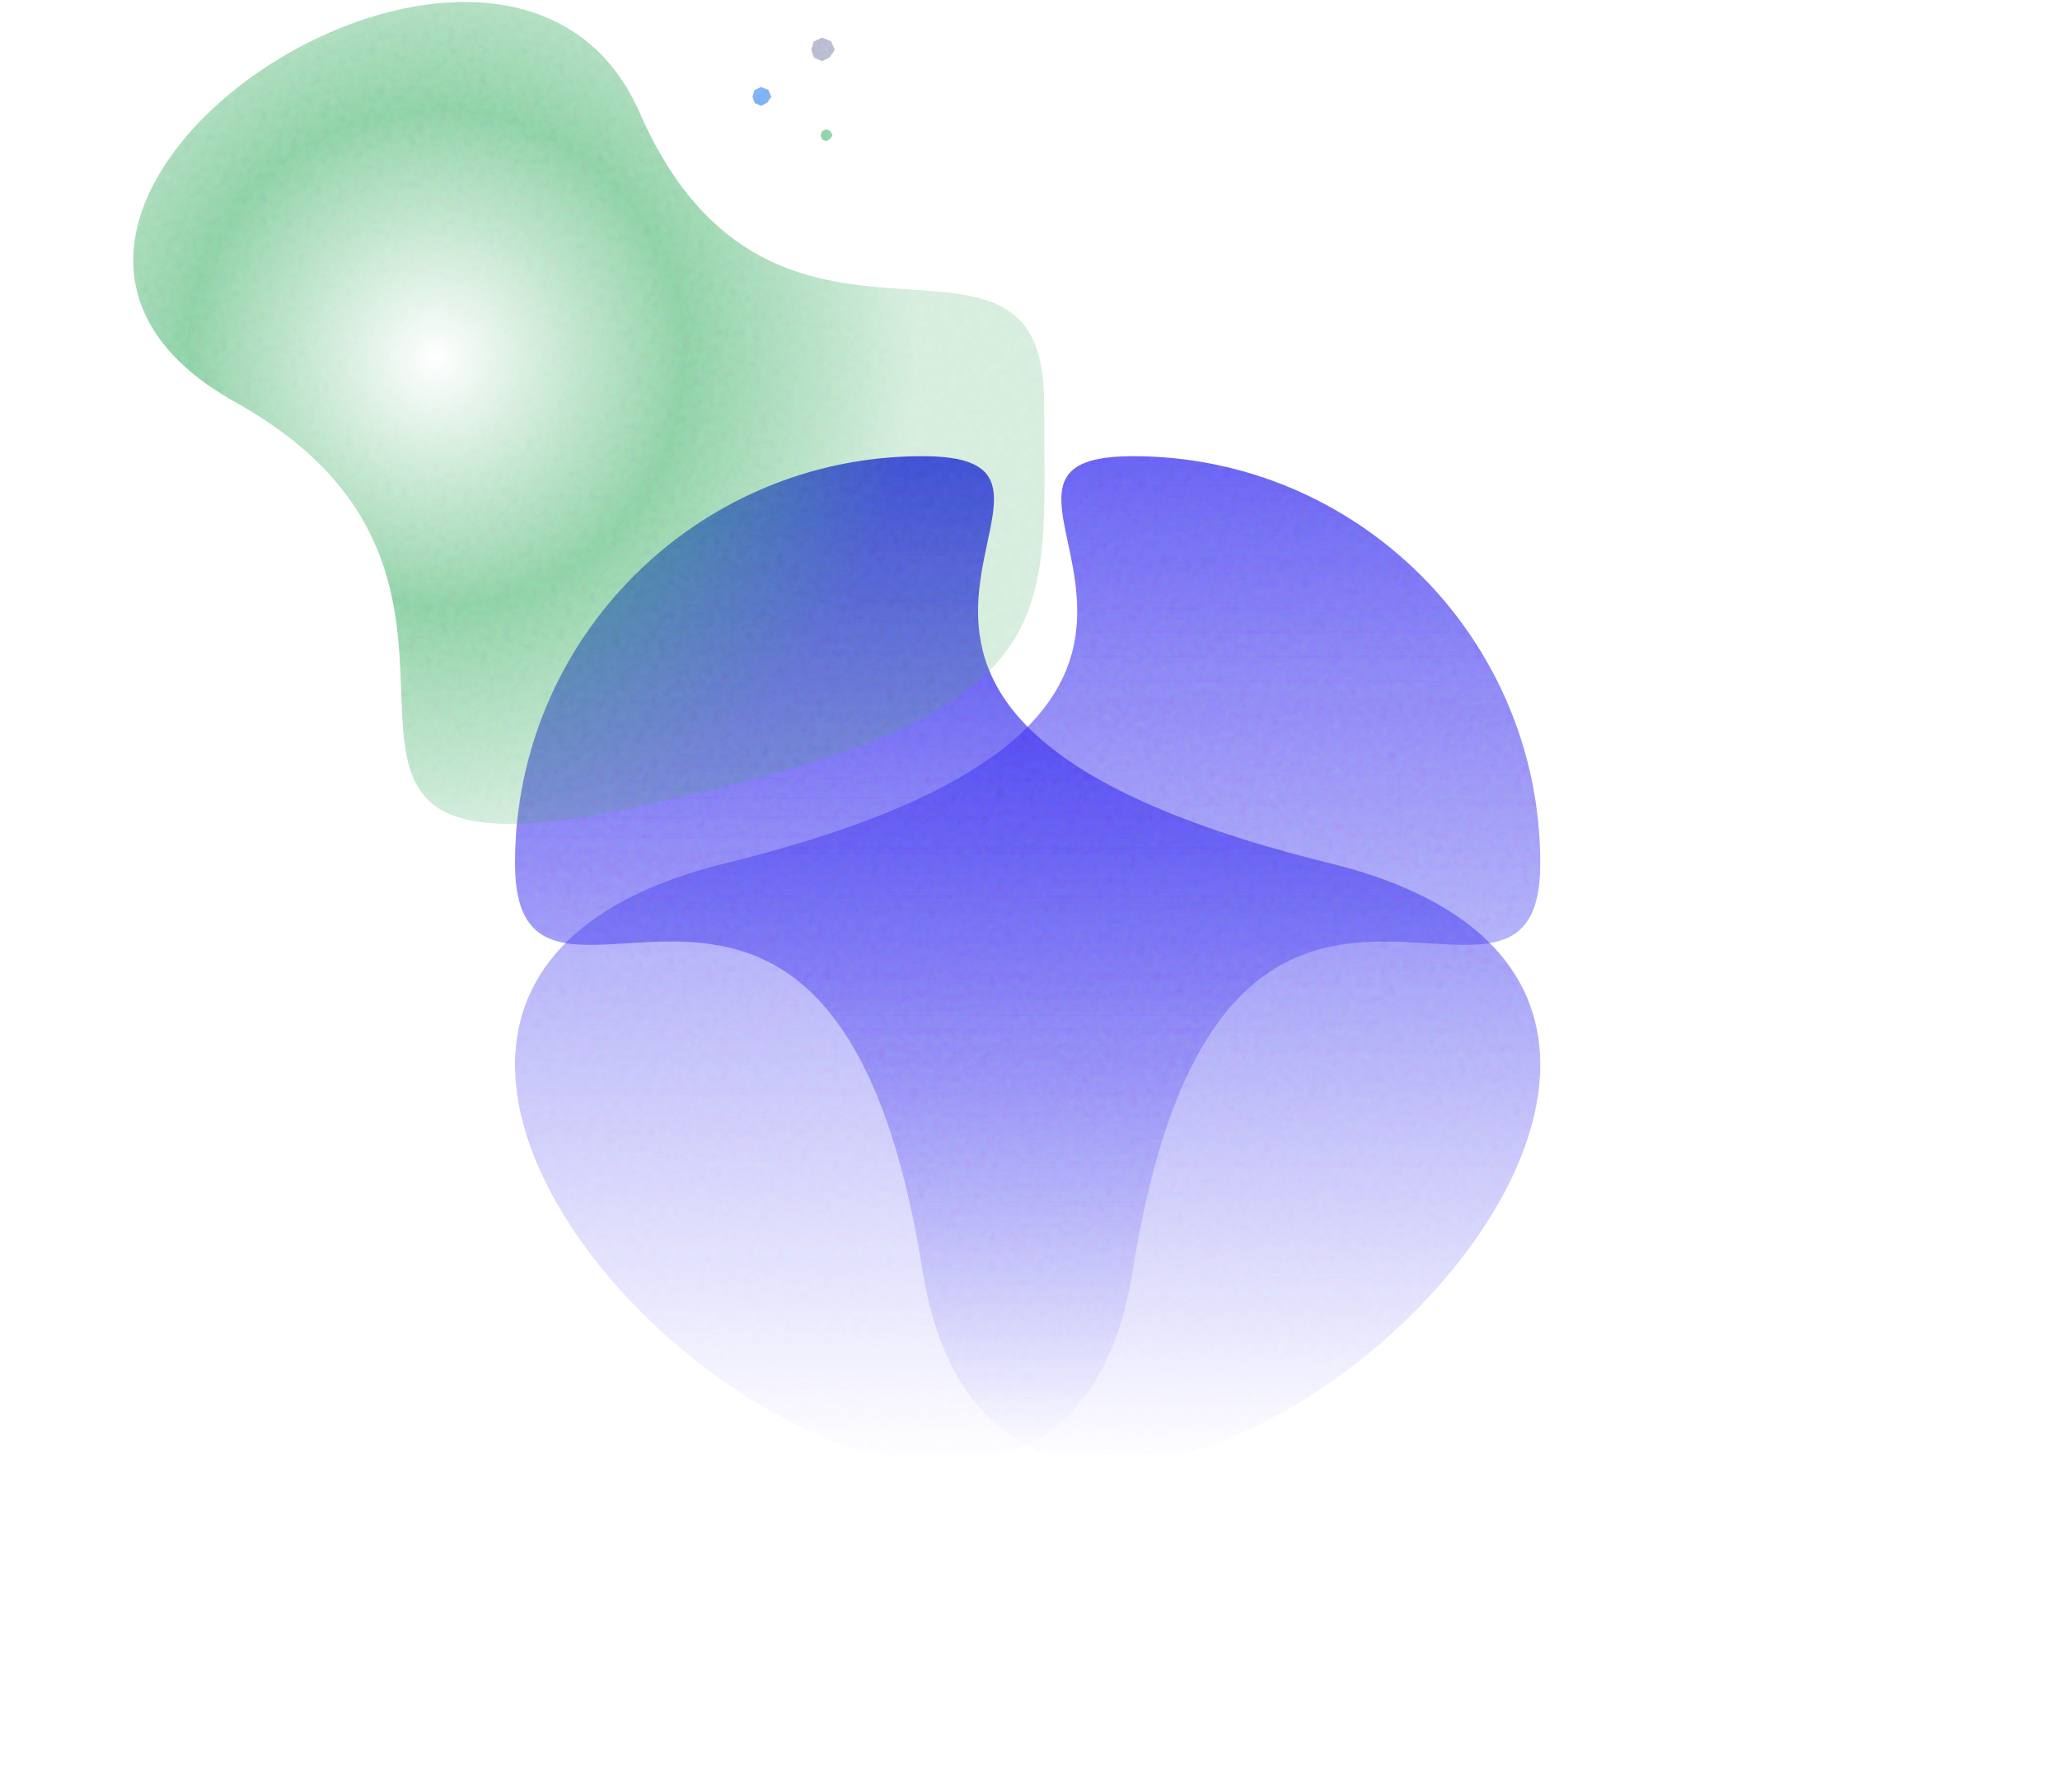
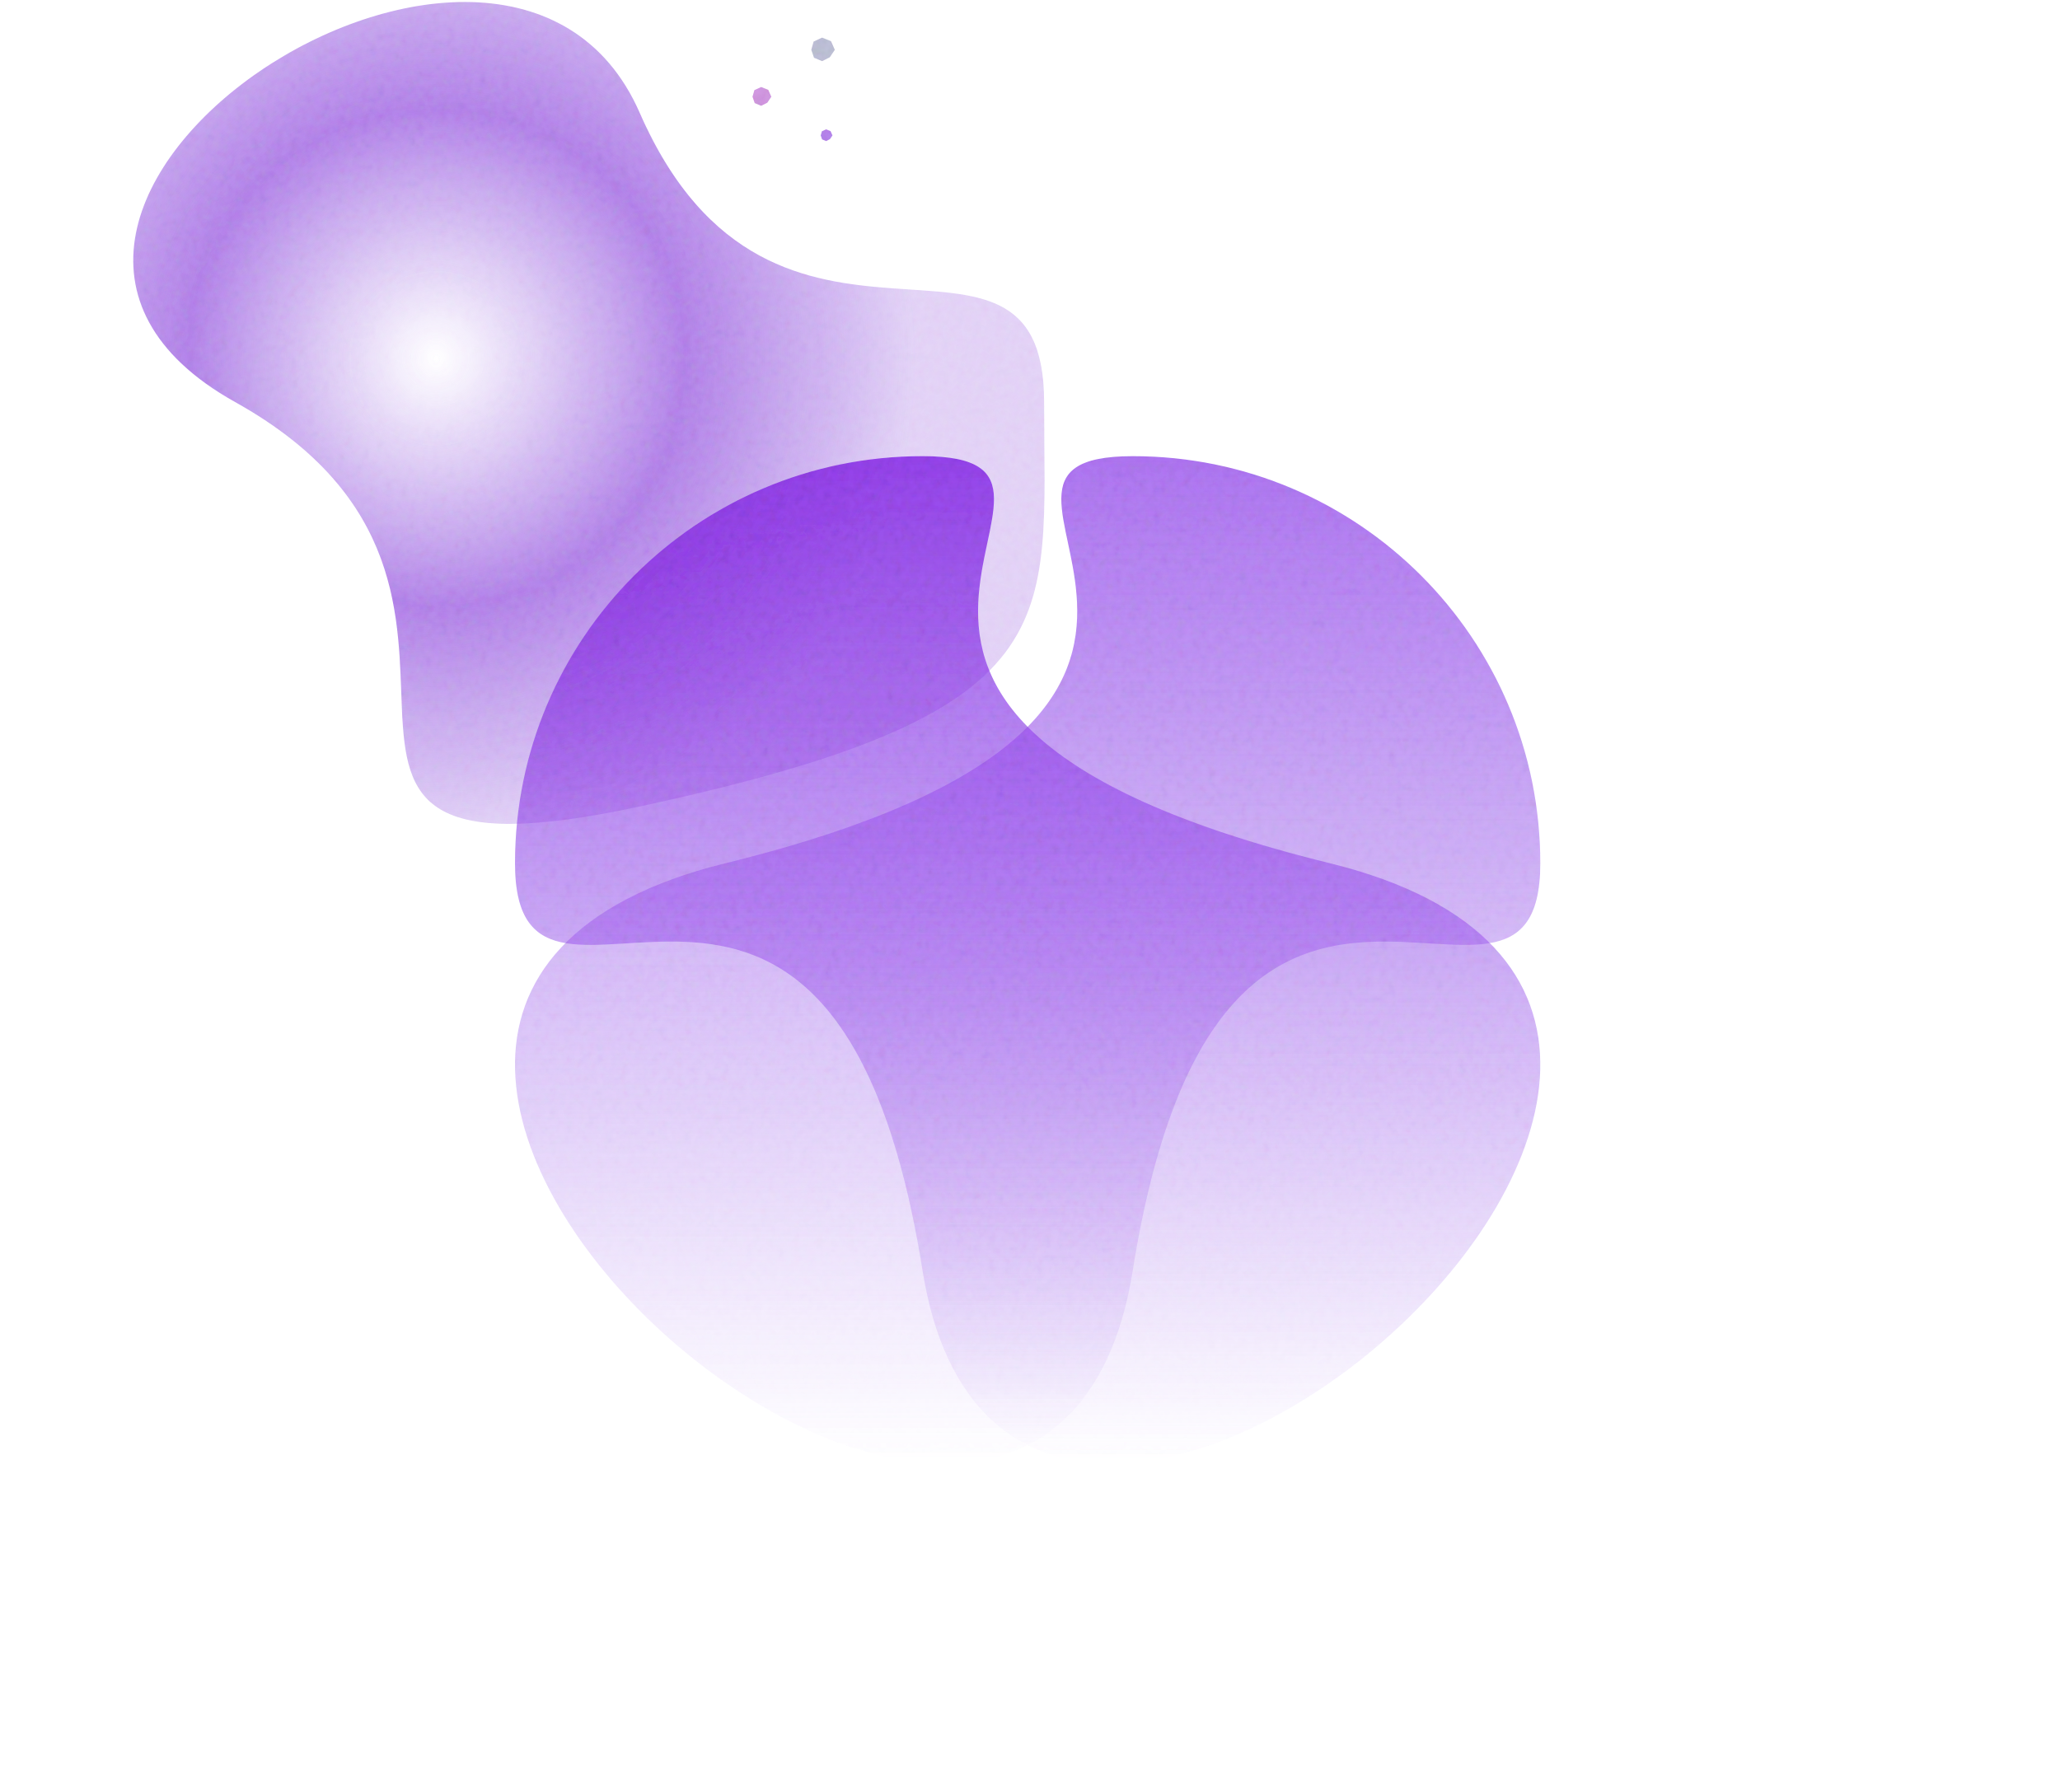
<svg xmlns="http://www.w3.org/2000/svg" width="876" height="762">
  <defs>
    <linearGradient x1="50%" y1="0%" x2="50%" y2="100%" id="b">
-       <stop stop-color="#4234F8" offset="0%" />
-       <stop stop-color="#4234F8" stop-opacity="0" offset="100%" />
+       <stop stop-color="#9b4df1" offset="0%" />
+       <stop stop-color="#9b4df1" stop-opacity="0" offset="100%" />
    </linearGradient>
    <radialGradient cx="33.3%" cy="43.394%" fx="33.3%" fy="43.394%" r="58.178%" gradientTransform="scale(.90193 1) rotate(-74.113 .351 .41)" id="c">
-       <stop stop-color="#4fc17c" stop-opacity="0" offset="0%" />
-       <stop stop-color="#4fc17c" stop-opacity=".64" offset="51.712%" />
-       <stop stop-color="#4fc17c" stop-opacity=".24" offset="100%" />
+       <stop stop-color="#8a2be2" stop-opacity="0" offset="0%" />
+       <stop stop-color="#8a2be2" stop-opacity=".64" offset="51.712%" />
+       <stop stop-color="#8a2be2" stop-opacity=".24" offset="100%" />
    </radialGradient>
    <linearGradient x1="50%" y1="0%" x2="50%" y2="100%" id="d">
-       <stop stop-color="#4234F8" stop-opacity=".8" offset="0%" />
-       <stop stop-color="#4234F8" stop-opacity="0" offset="100%" />
+       <stop stop-color="#9b4df1" stop-opacity=".8" offset="0%" />
+       <stop stop-color="#9b4df1" stop-opacity="0" offset="100%" />
    </linearGradient>
    <filter id="a">
      <feTurbulence type="fractalNoise" numOctaves="2" baseFrequency=".3" result="turb" />
      <feComposite in="turb" operator="arithmetic" k1=".1" k2=".1" k3=".1" k4=".1" result="result1" />
      <feComposite operator="in" in="result1" in2="SourceGraphic" result="finalFilter" />
      <feBlend mode="multiply" in="finalFilter" in2="SourceGraphic" />
    </filter>
  </defs>
  <g fill="none" fill-rule="evenodd" filter="url(#a)">
    <path d="M173.286 346.278c37.75 237.363 436.799-108.302 173.285-173.139C83.058 108.302 268.99 0 173.286 0S0 77.517 0 173.14c0 95.621 135.536-64.225 173.286 173.138z" transform="translate(219 194)" fill="url(#b)" />
    <path d="M216 343c185-39.91 172-77.007 172-172s-115 7-172-123.102C159-82.203-100.836 90.254 44 171c144.836 80.746-13 211.91 172 172z" transform="translate(56)" fill="url(#c)" />
    <path fill="#C1C3DA" d="M349.608 16l-3.624 1.667-.984 3.53 1.158 3.36 3.45 1.443 3.249-1.639L355 21.196l-1.62-3.674z" />
-     <path fill-opacity=".64" fill="#4fc17c" d="M351.304 55l-1.812.833-.492 1.765.579 1.68 1.725.722 1.624-.82L354 57.599l-.81-1.837z" />
-     <path fill-opacity=".64" fill="#268DF7" d="M323.686 37l-2.899 1.334-.787 2.823.926 2.688 2.76 1.155 2.6-1.31L328 41.156l-1.295-2.94z" />
+     <path fill-opacity=".64" fill="#8a2be2" d="M351.304 55l-1.812.833-.492 1.765.579 1.68 1.725.722 1.624-.82L354 57.599l-.81-1.837z" />
+     <path fill-opacity=".64" fill="#ba55d3" d="M323.686 37l-2.899 1.334-.787 2.823.926 2.688 2.76 1.155 2.6-1.31L328 41.156l-1.295-2.94z" />
    <path d="M392.286 540.278c37.75 237.363 436.799-108.302 173.285-173.139C302.058 302.302 487.99 194 392.286 194S219 271.517 219 367.14c0 95.621 135.536-64.225 173.286 173.138z" fill="url(#d)" transform="matrix(-1 0 0 1 874 0)" />
  </g>
</svg>
